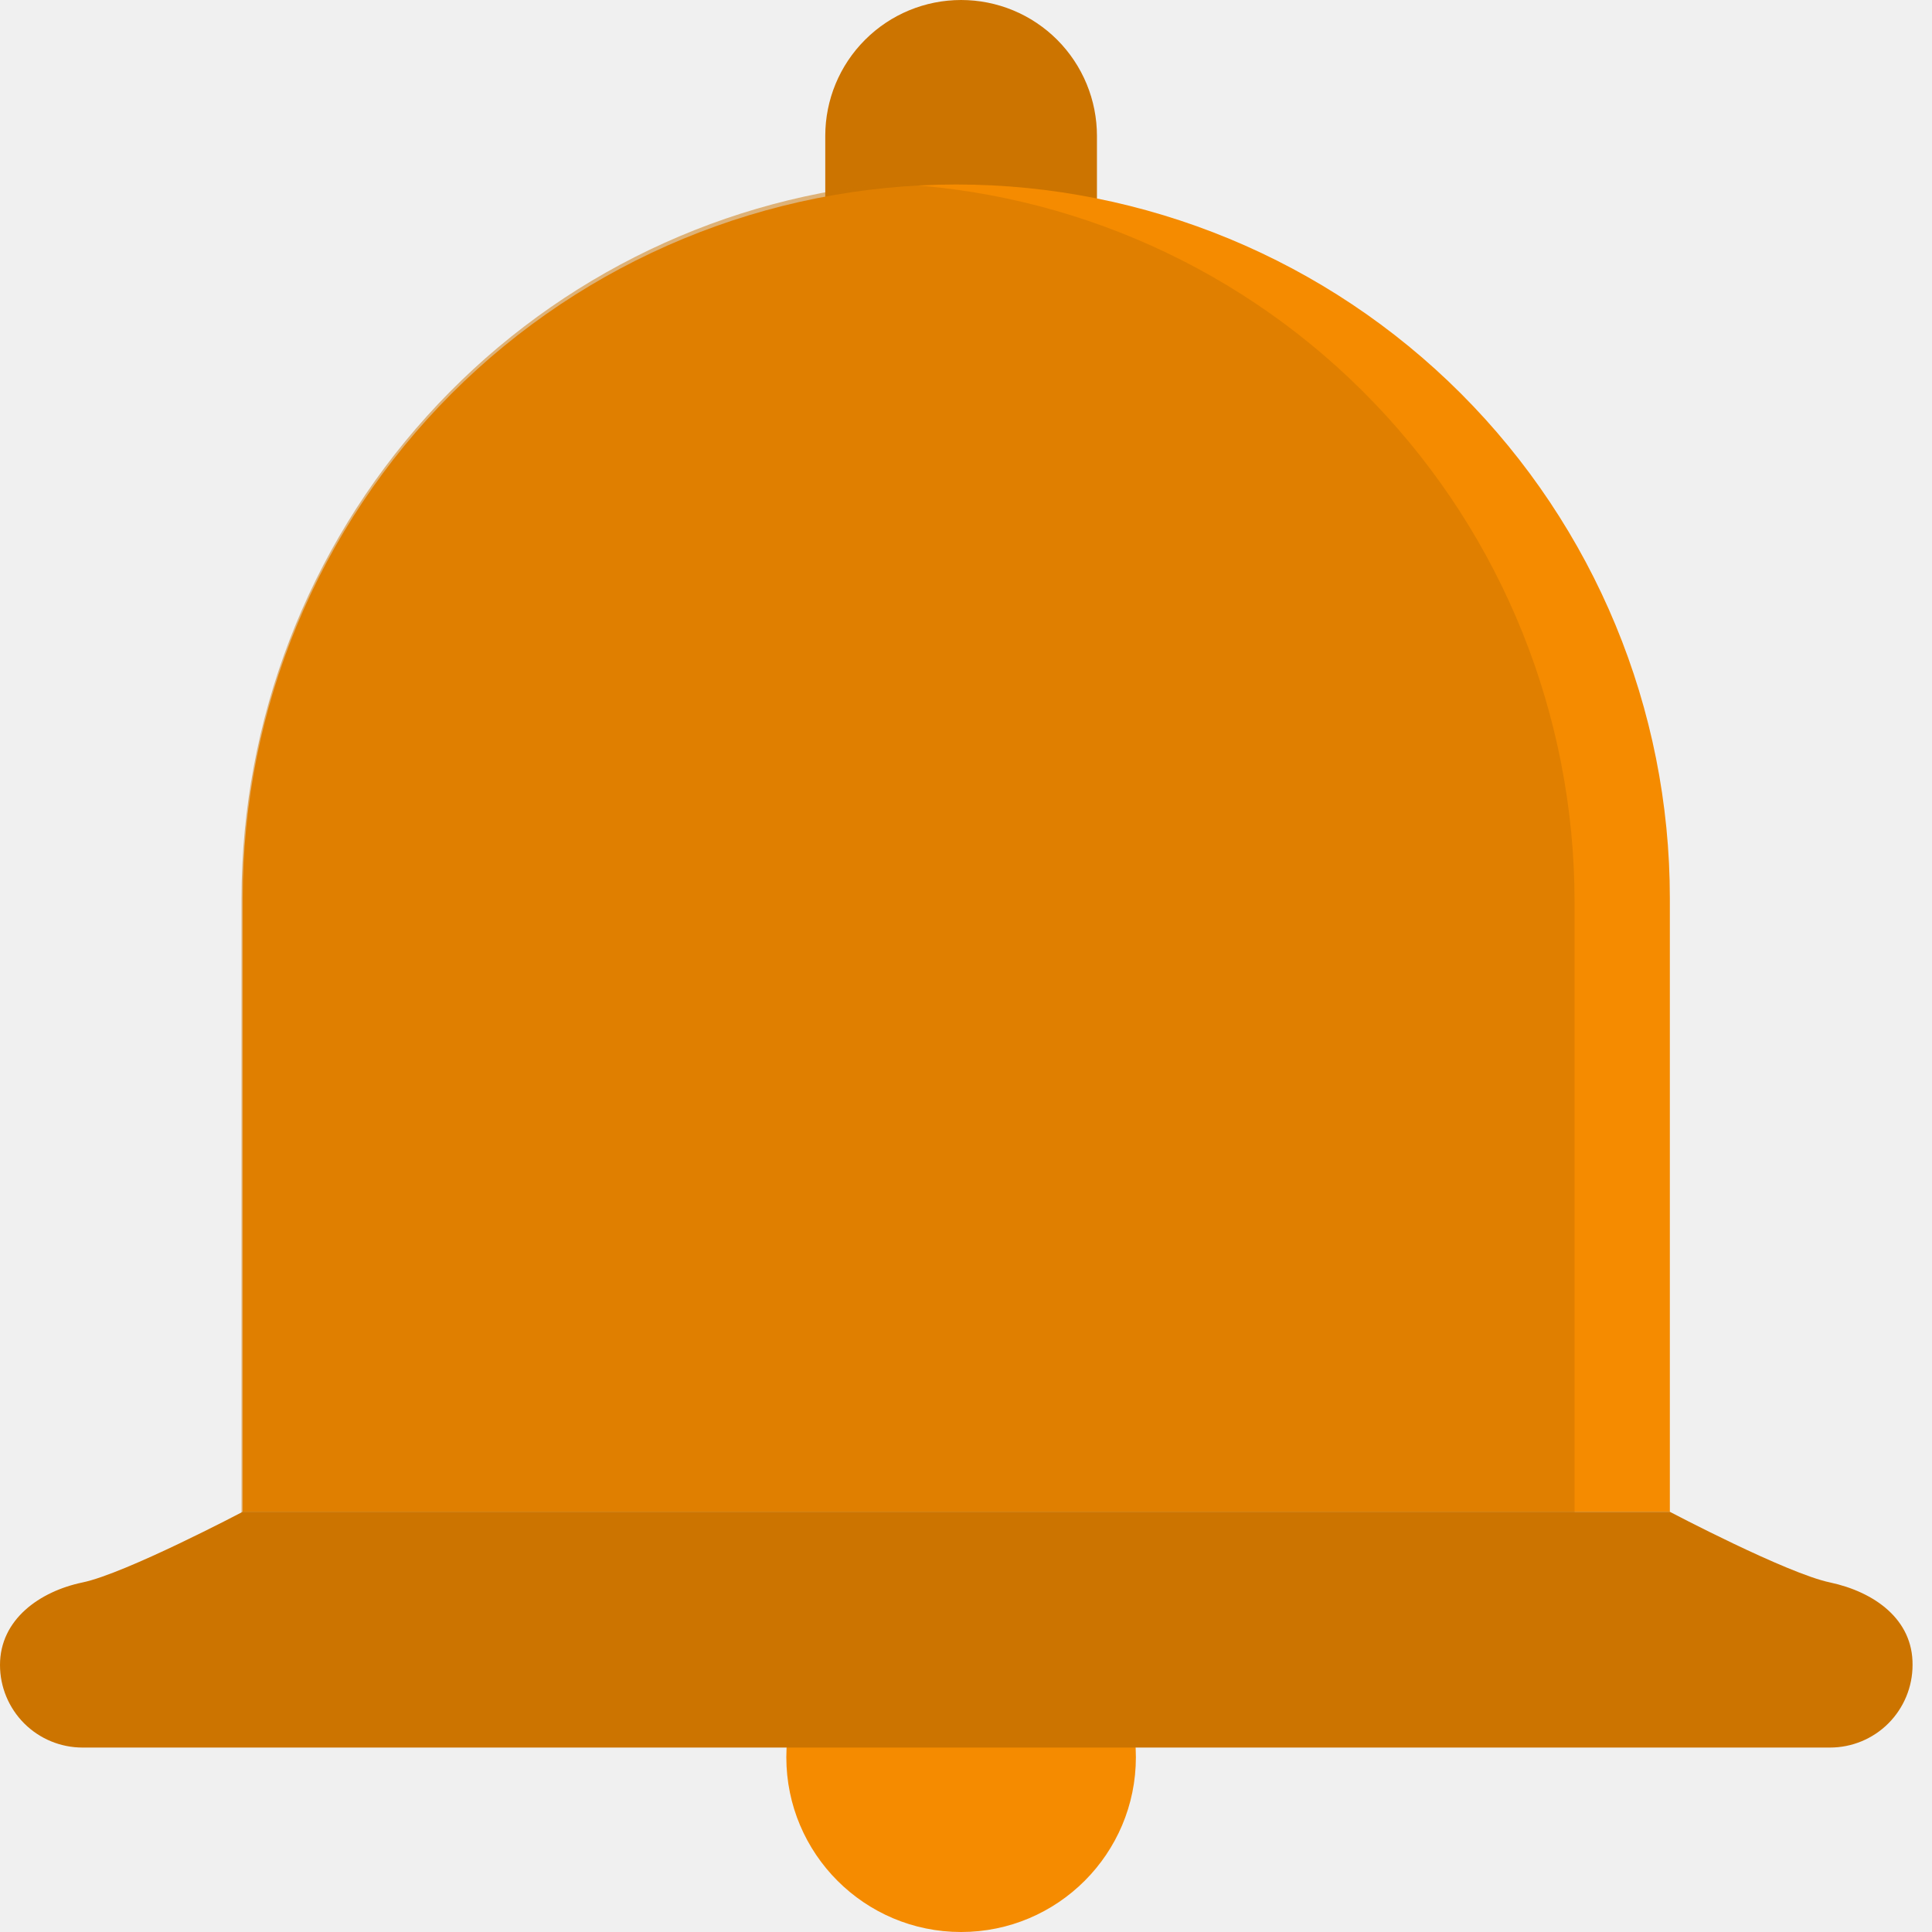
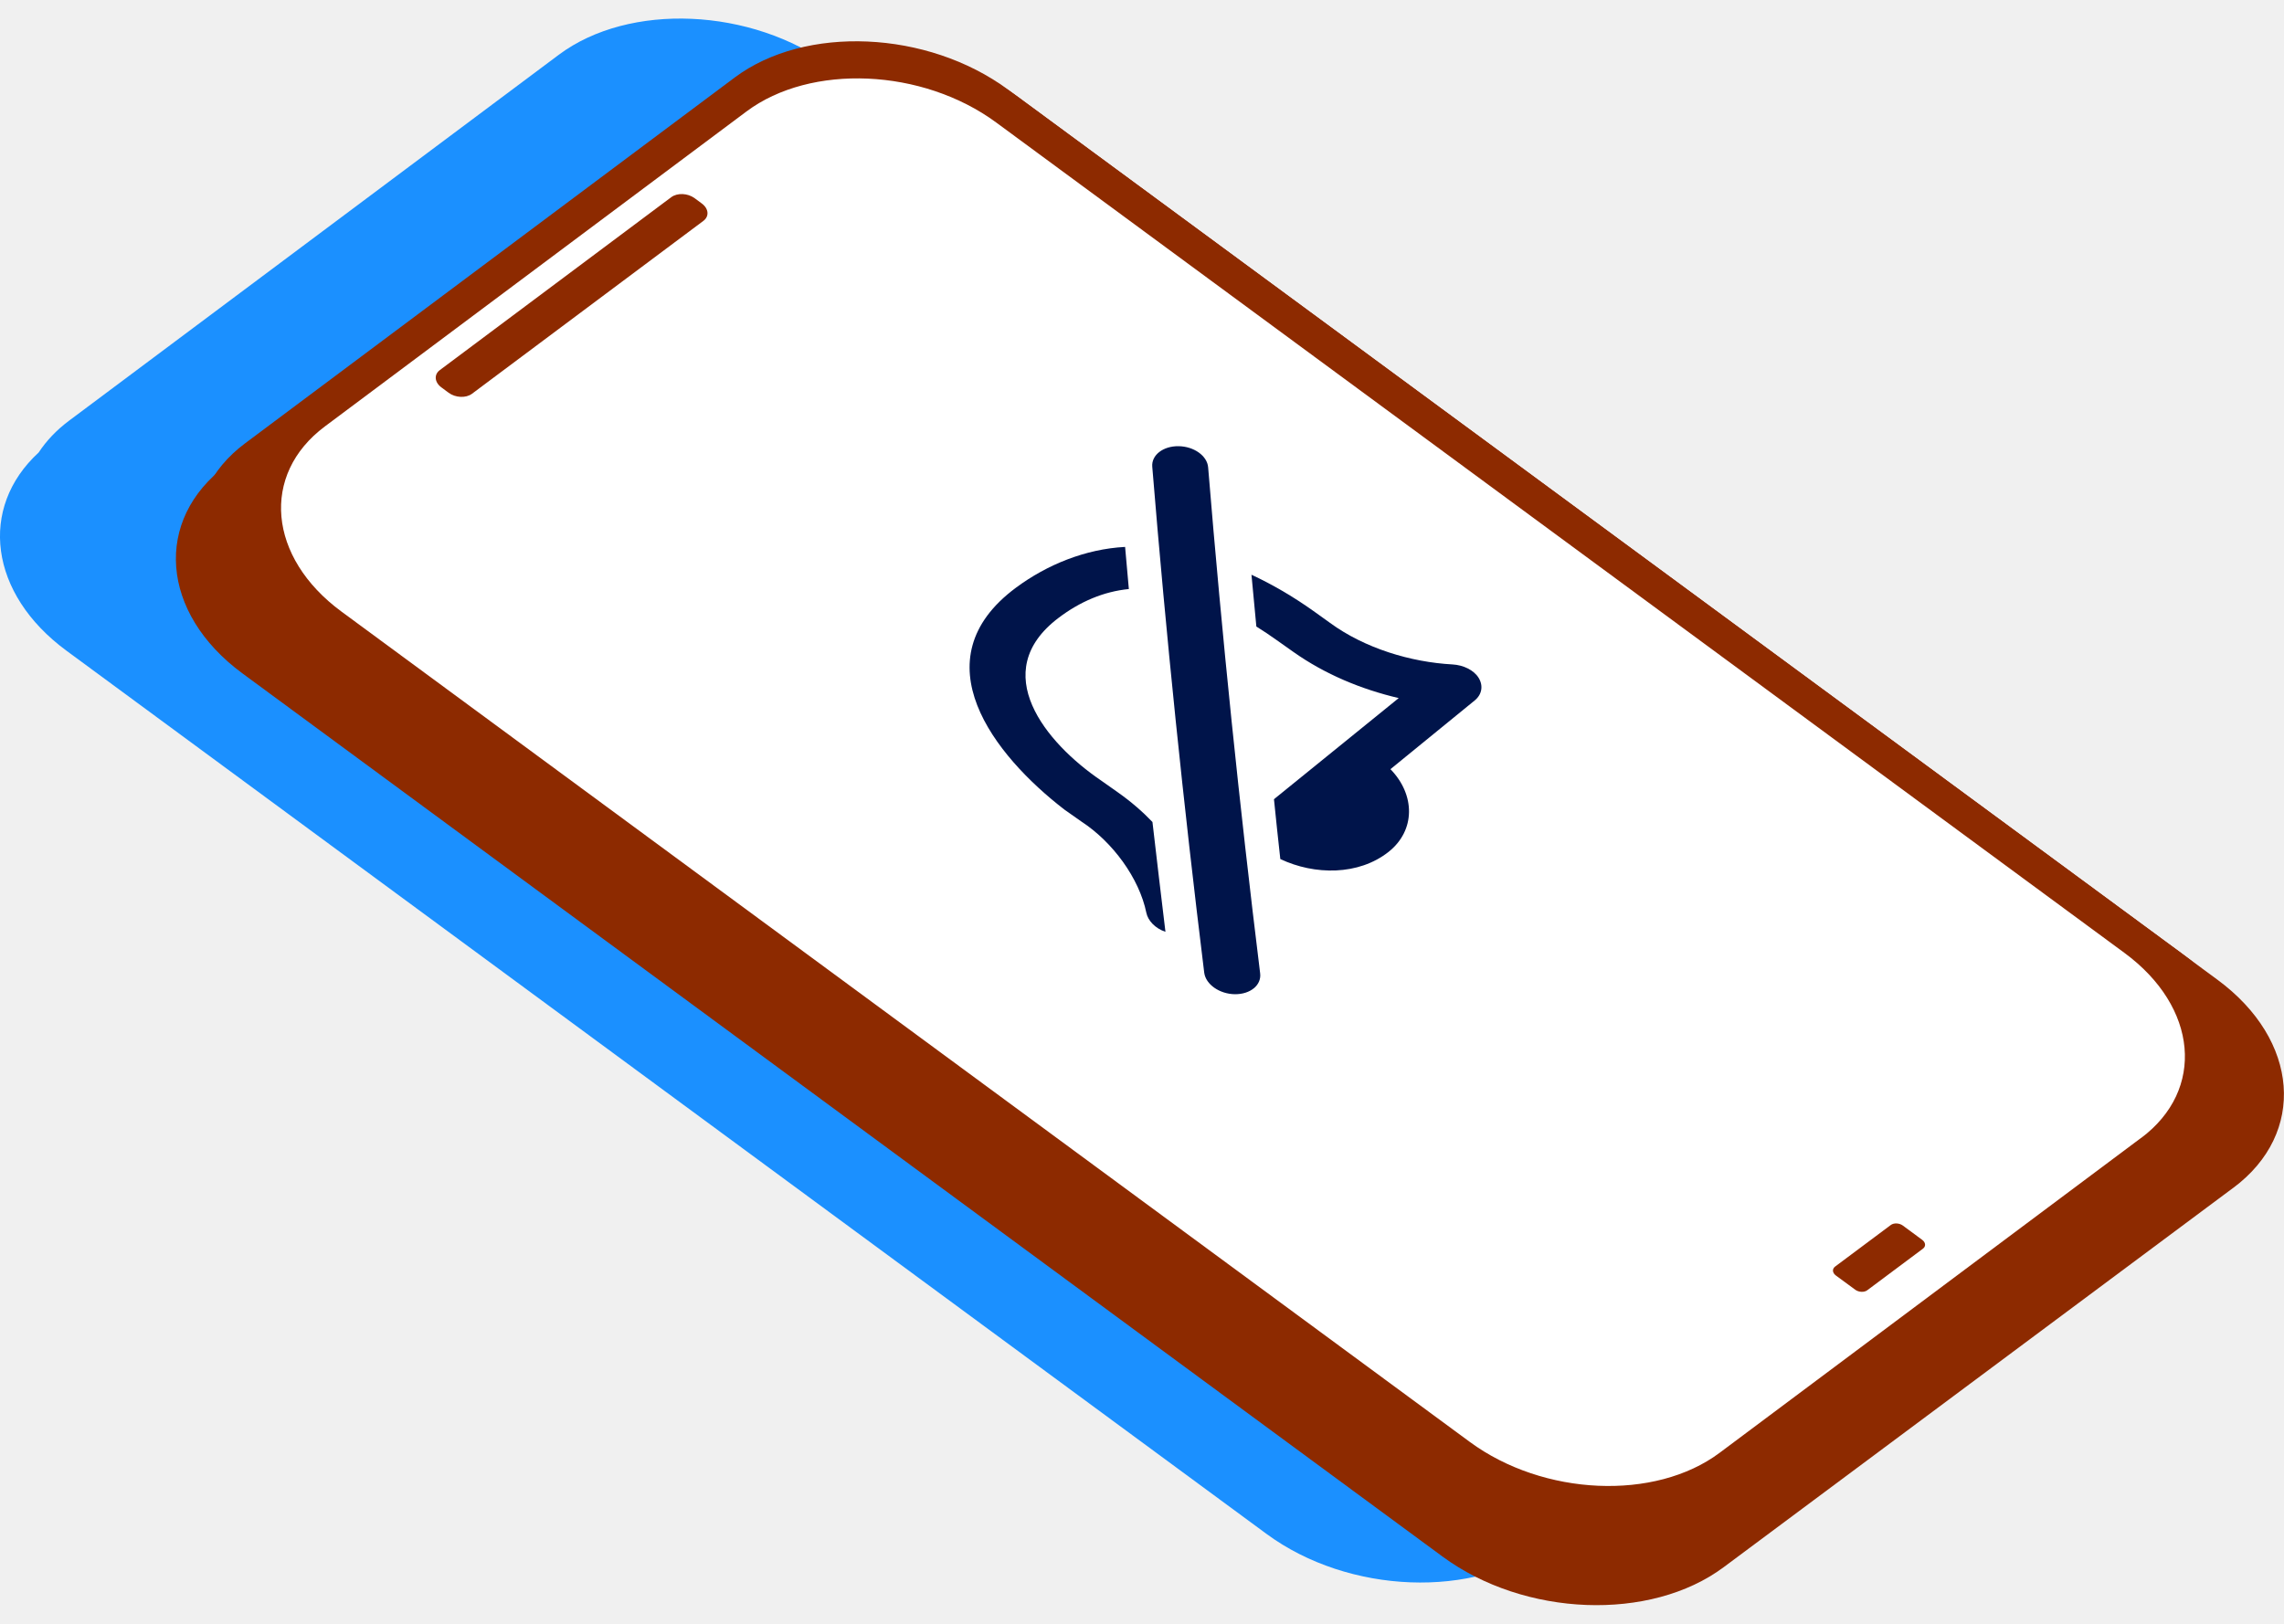
- <svg xmlns="http://www.w3.org/2000/svg" width="45" height="45" viewBox="0 0 45 45" fill="none">
-   <path d="M22.386 0C21.547 0 20.742 0.333 20.149 0.927C19.555 1.52 19.222 2.325 19.222 3.164V7.552H25.55V3.168C25.55 2.752 25.469 2.34 25.31 1.956C25.151 1.571 24.918 1.222 24.625 0.928C24.331 0.634 23.982 0.4 23.598 0.241C23.213 0.082 22.802 -2.5667e-07 22.386 0Z" fill="#CC7400" />
-   <path d="M38.894 20.919V35.213H5.653V20.919C5.653 16.51 7.404 12.283 10.521 9.165C13.638 6.048 17.866 4.297 22.274 4.297C26.682 4.297 30.909 6.048 34.026 9.165C37.143 12.283 38.894 16.51 38.894 20.919Z" fill="#F58B00" />
-   <path d="M22.386 45C24.634 45 26.457 43.177 26.457 40.928C26.457 38.68 24.634 36.857 22.386 36.857C20.137 36.857 18.315 38.68 18.315 40.928C18.315 43.177 20.137 45 22.386 45Z" fill="#F58B00" />
-   <path d="M42.624 36.858C41.626 36.651 38.894 35.213 38.894 35.213H5.653C5.653 35.213 2.921 36.651 1.923 36.858C0.925 37.066 0 37.719 0 38.781C0 39.291 0.203 39.78 0.563 40.141C0.924 40.502 1.413 40.704 1.923 40.704H42.624C43.134 40.704 43.623 40.502 43.984 40.141C44.344 39.78 44.547 39.291 44.547 38.781C44.558 37.719 43.661 37.08 42.624 36.858Z" fill="#CC7400" />
-   <path opacity="0.5" d="M20.643 4.275C16.532 4.685 12.719 6.616 9.944 9.692C7.169 12.768 5.63 16.771 5.625 20.923V35.325H36.675V21.005C36.674 16.673 35.004 12.51 32.014 9.391C29.025 6.271 24.949 4.438 20.643 4.275Z" fill="#CC7400" />
+ <svg xmlns="http://www.w3.org/2000/svg" width="45" height="32" viewBox="0 0 45 32" fill="none">
+   <g clip-path="url(#clip0_4011_77161)">
+     <path d="M40.221 18.859L37.42 16.798L16.391 1.315C14.806 0.148 12.396 0.043 11.01 1.079L1.36 8.291C1.11 8.478 0.912 8.689 0.762 8.917C-0.425 10.008 -0.213 11.703 1.309 12.823L24.954 30.229C26.571 31.419 29.051 31.513 30.494 30.438L40.535 22.961C41.978 21.886 41.837 20.049 40.22 18.859H40.221Z" fill="#1B90FF" />
+     <path d="M44.002 23.407L33.961 30.884C32.518 31.959 30.037 31.865 28.421 30.675L4.777 13.271C3.159 12.08 3.019 10.243 4.462 9.168L14.503 1.691C15.946 0.616 18.427 0.71 20.043 1.9L43.687 19.306C45.305 20.497 45.445 22.333 44.002 23.408V23.407Z" fill="#8D2A00" />
+     <path d="M43.396 22.817L33.747 30.028C32.361 31.065 29.951 30.959 28.366 29.792L5.185 12.728C3.6 11.561 3.439 9.774 4.827 8.738L14.476 1.527C15.862 0.49 18.272 0.596 19.857 1.763L43.038 18.827C44.623 19.994 44.784 21.781 43.396 22.817Z" fill="#8D2A00" />
+     <path d="M42.185 22.424L33.878 28.632C32.61 29.58 30.409 29.483 28.959 28.416L6.727 12.052C5.279 10.985 5.132 9.353 6.399 8.405L14.707 2.197C15.974 1.249 18.176 1.346 19.626 2.413L41.857 18.779C43.306 19.846 43.453 21.478 42.185 22.426V22.424Z" fill="white" />
+     <path d="M13.858 4.353L9.299 7.76C9.18 7.849 8.974 7.84 8.839 7.74L8.696 7.634C8.561 7.534 8.547 7.381 8.666 7.293L13.225 3.886C13.344 3.797 13.55 3.805 13.686 3.906L13.828 4.011C13.964 4.112 13.977 4.264 13.858 4.353Z" fill="#8D2A00" />
+     <path d="M37.886 24.608L36.789 25.427C36.729 25.472 36.622 25.467 36.553 25.417L36.171 25.136C36.101 25.084 36.094 25.007 36.156 24.96L37.253 24.141C37.313 24.096 37.42 24.101 37.489 24.151L37.871 24.433C37.941 24.485 37.948 24.562 37.886 24.608Z" fill="#8D2A00" />
+     <path d="M24.704 19.475C24.615 19.549 24.483 19.594 24.33 19.593C24.026 19.589 23.756 19.399 23.726 19.169C23.317 15.851 22.974 12.528 22.702 9.196C22.684 8.969 22.916 8.789 23.22 8.793C23.524 8.797 23.785 8.983 23.803 9.21C24.076 12.542 24.419 15.865 24.828 19.183C24.842 19.297 24.794 19.401 24.704 19.476L24.704 19.475Z" fill="#00144A" />
+     <path d="M22.167 10.778C21.386 10.819 20.628 11.128 20.016 11.582C18.099 13.004 19.584 14.886 20.973 15.956C21.106 16.05 21.173 16.097 21.307 16.191C21.921 16.592 22.445 17.304 22.586 17.989C22.618 18.142 22.758 18.295 22.962 18.363C22.875 17.642 22.789 16.92 22.706 16.199C22.517 16.001 22.293 15.804 22.025 15.615C21.892 15.522 21.826 15.475 21.692 15.38C20.605 14.641 19.447 13.242 20.855 12.177C21.277 11.857 21.743 11.657 22.241 11.608C22.21 11.275 22.196 11.109 22.167 10.777L22.167 10.778Z" fill="#00144A" />
+     <path d="M24.658 11.327C25.061 11.514 25.468 11.75 25.878 12.041C26.008 12.134 26.073 12.181 26.203 12.274C26.89 12.777 27.796 13.049 28.619 13.094C28.831 13.106 29.038 13.205 29.133 13.359C29.227 13.513 29.198 13.686 29.057 13.802C28.503 14.253 27.949 14.706 27.395 15.158C27.888 15.664 27.889 16.366 27.359 16.787C26.768 17.255 25.9 17.249 25.225 16.929C25.173 16.457 25.148 16.221 25.1 15.75C25.919 15.086 26.739 14.422 27.558 13.757C26.819 13.584 26.107 13.288 25.485 12.849C25.354 12.756 25.289 12.71 25.157 12.617C25.021 12.519 24.886 12.43 24.753 12.347C24.714 11.939 24.694 11.735 24.657 11.328L24.658 11.327Z" fill="#00144A" />
+   </g>
+   <defs>
+     <clipPath id="clip0_4011_77161">
+       <rect width="45" height="31.267" fill="white" transform="translate(0 0.366211)" />
+     </clipPath>
+   </defs>
</svg>
